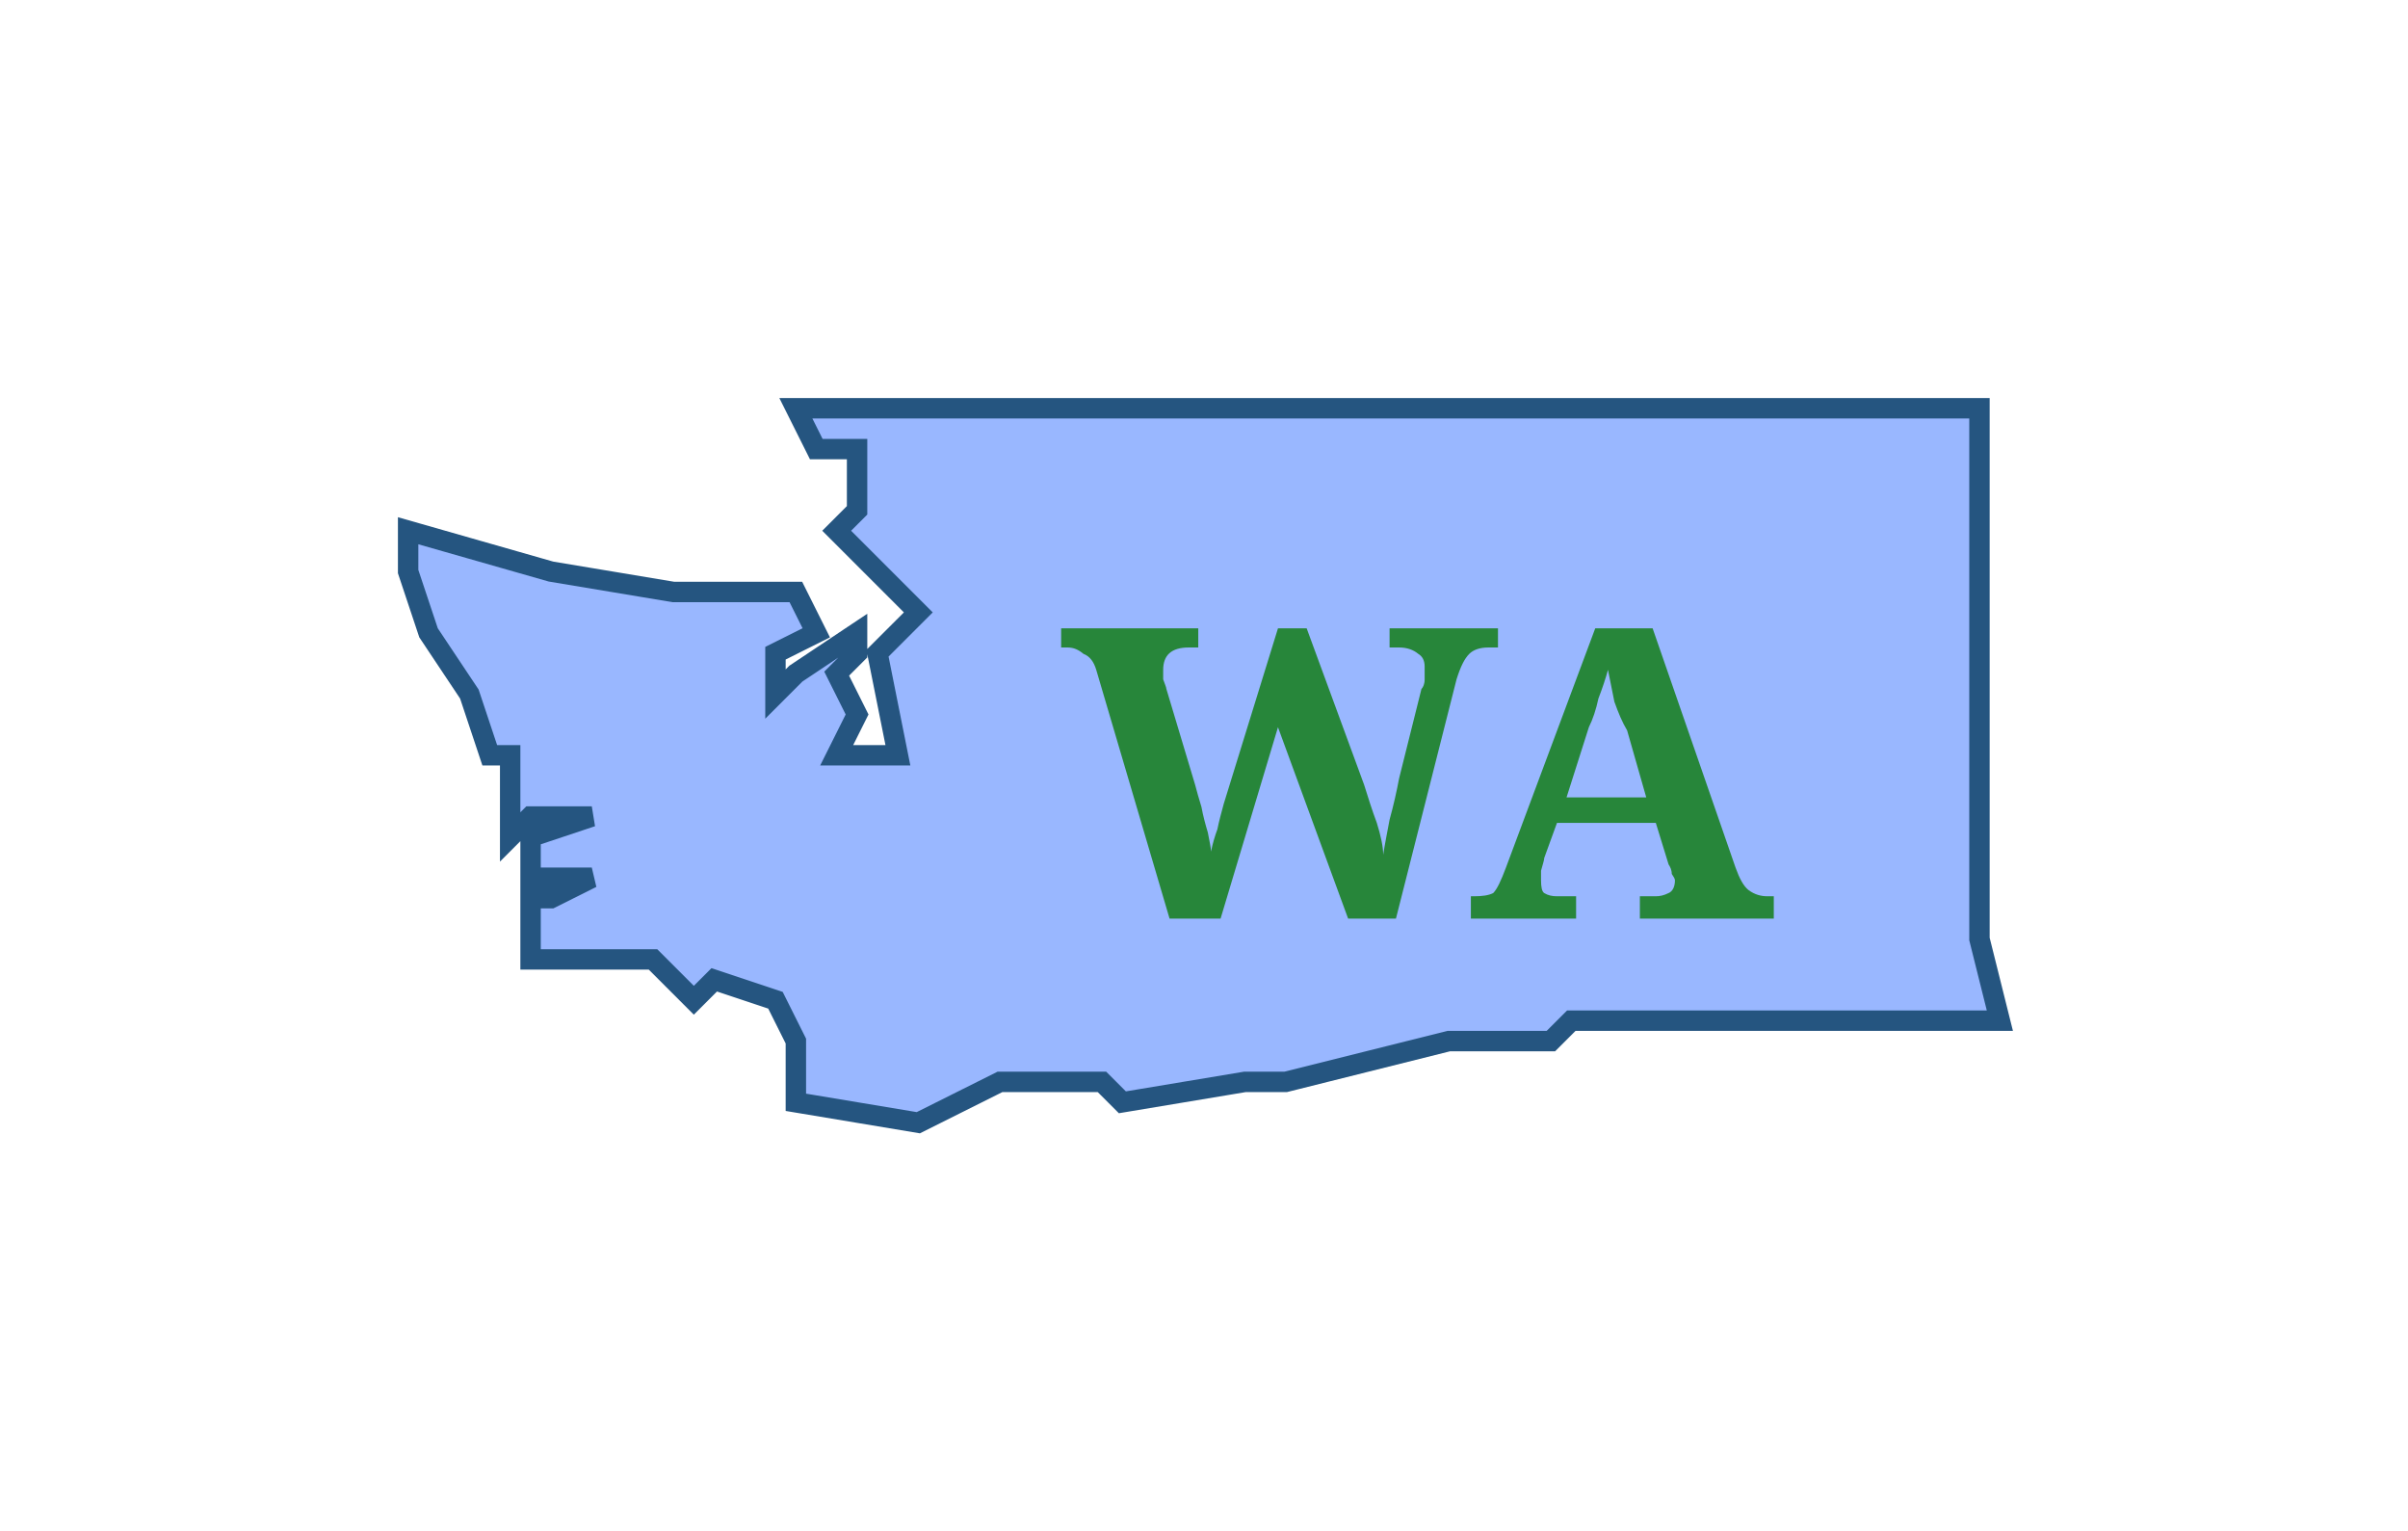
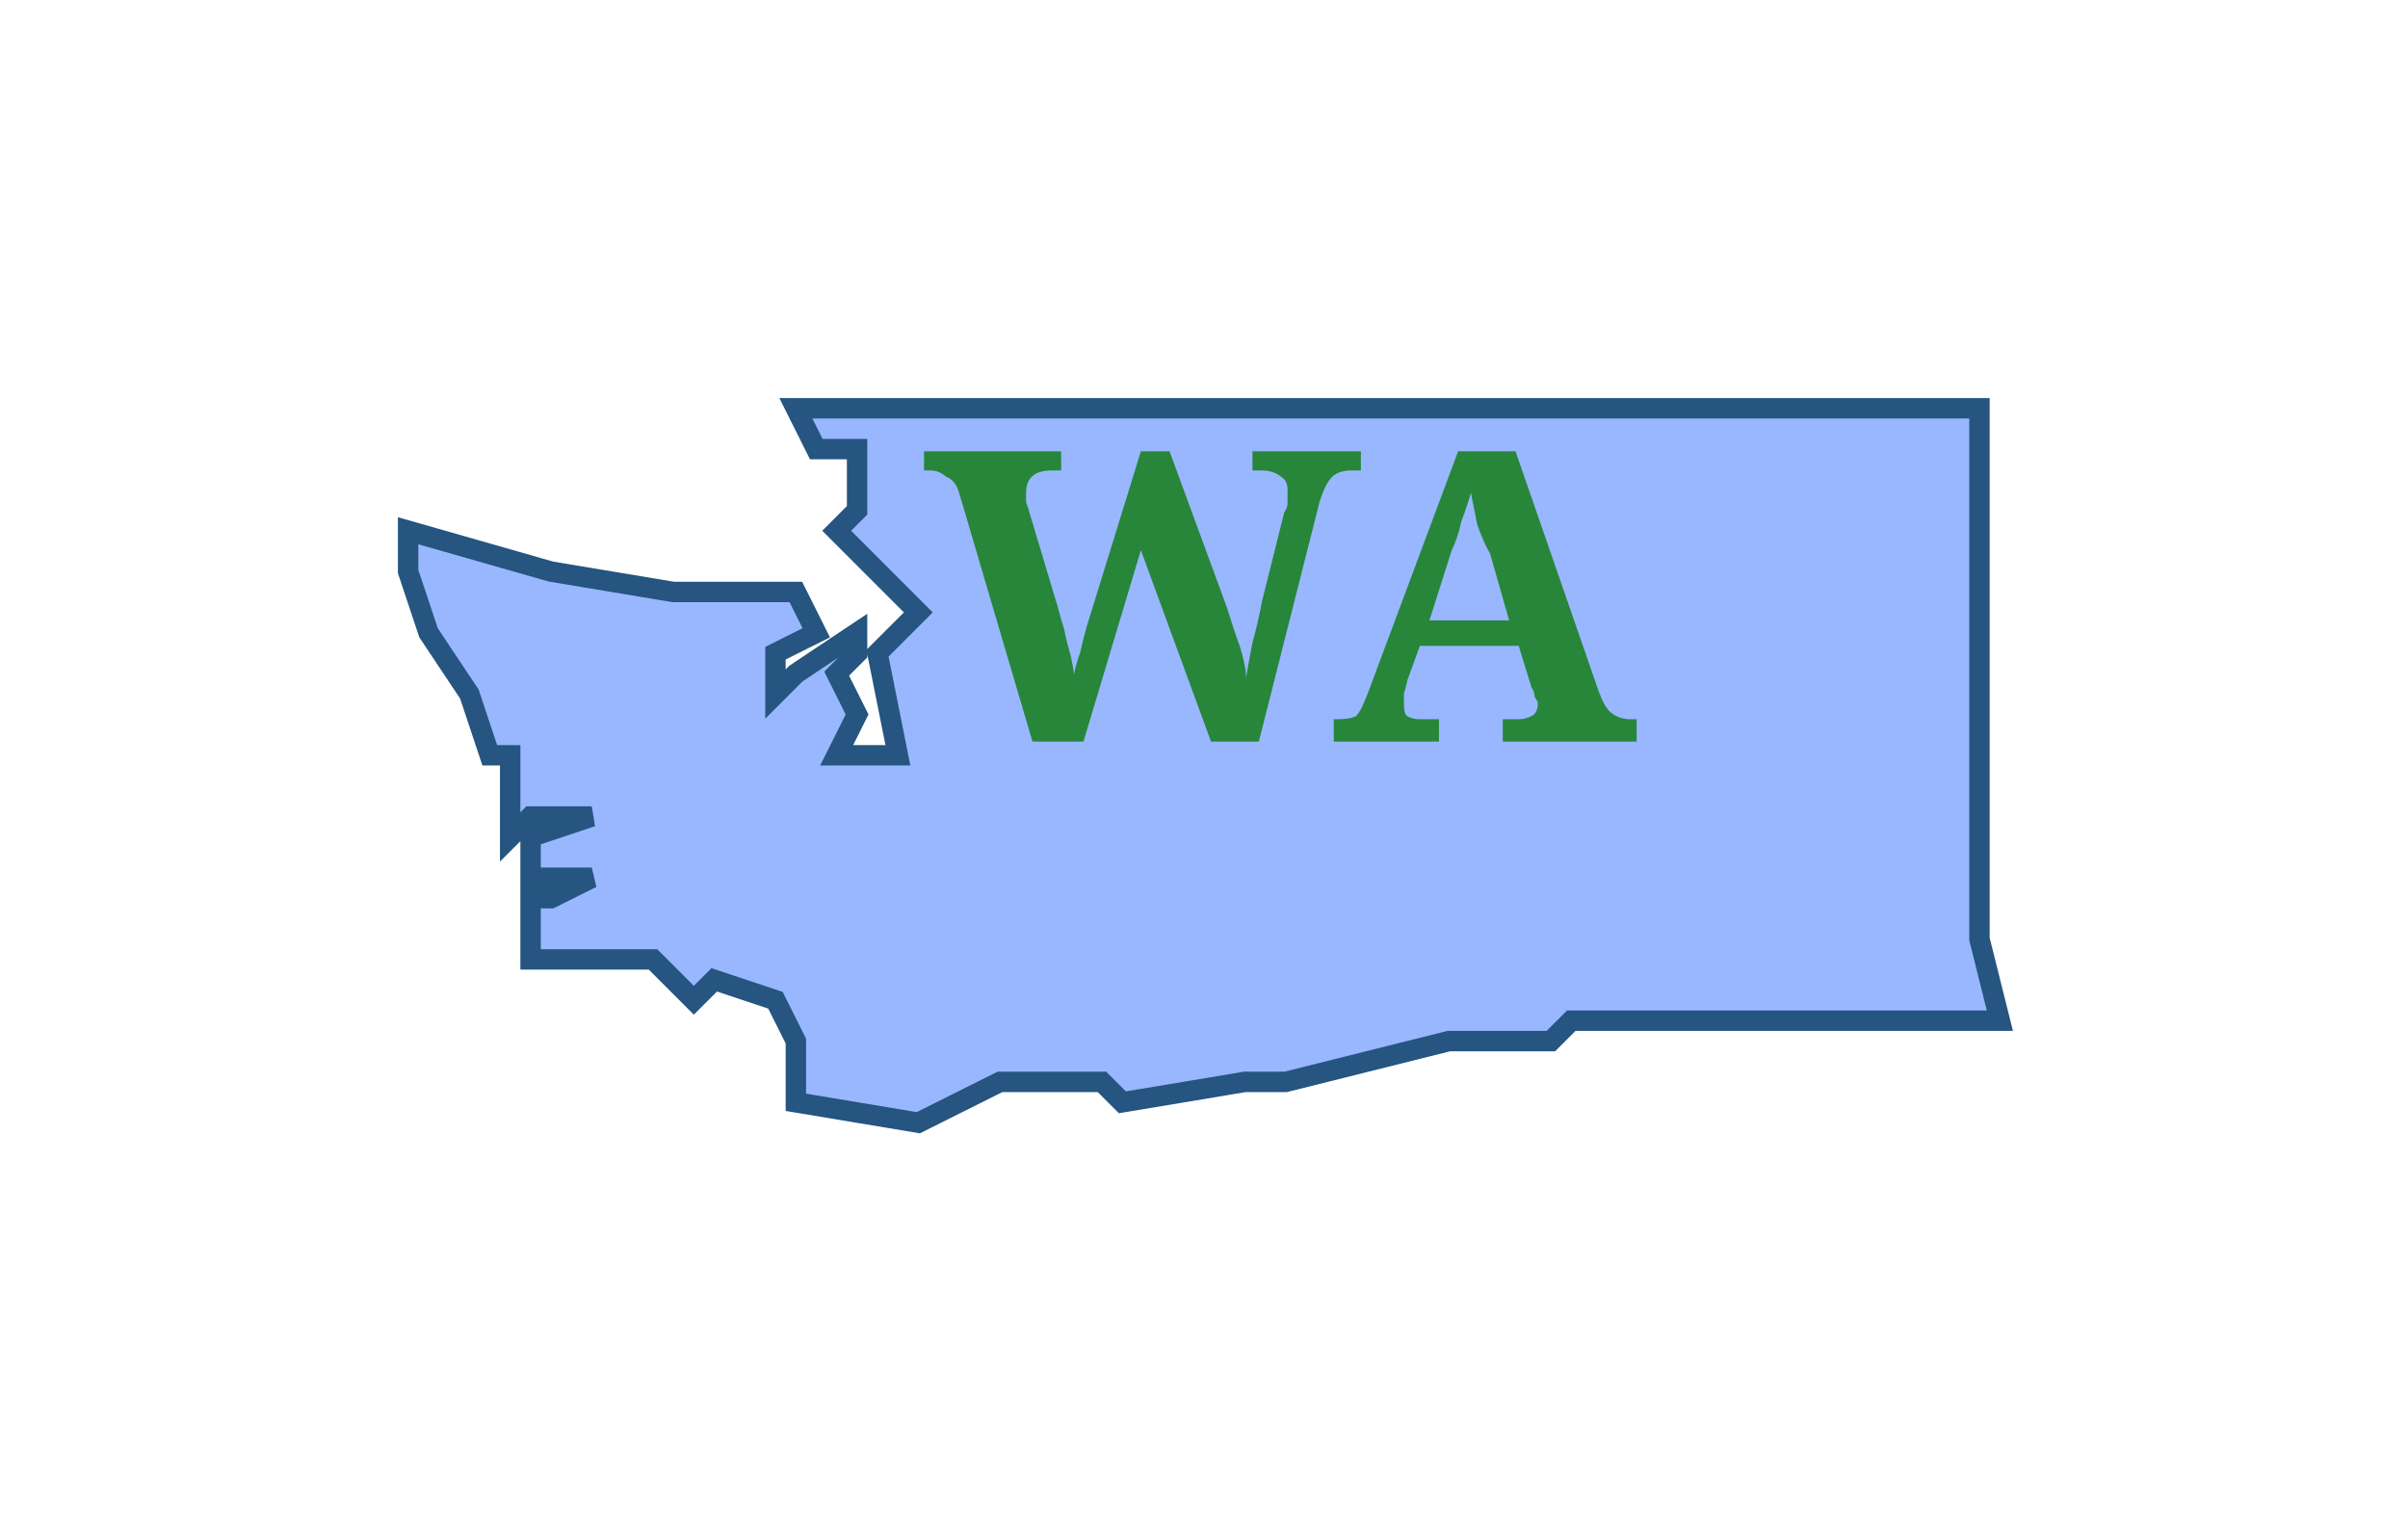
<svg xmlns="http://www.w3.org/2000/svg" viewBox="-126.7 -51 11.8 7.5">
  <path style=" stroke:#255580; stroke-width:.1; fill:#99b7ff;" fill-rule="evenodd" d="M -122.6 -48.4 L -122.5 -48.5 -122.5 -48.8 -122.7 -48.8 -122.8 -49 -117 -49 -117 -46.4 -116.9 -46 -119 -46 -119.1 -45.9 -119.6 -45.9 -120.4 -45.7 -120.6 -45.7 -121.2 -45.6 -121.3 -45.7 -121.8 -45.7 -122.2 -45.5 -122.8 -45.6 -122.8 -45.9 -122.9 -46.1 -123.2 -46.2 -123.3 -46.1 -123.5 -46.3 -124.1 -46.3 -124.1 -46.6 -124 -46.6 -123.8 -46.7 -124.1 -46.7 -124.1 -46.9 -123.8 -47 -124.1 -47 -124.2 -46.9 -124.2 -47.3 -124.3 -47.3 -124.4 -47.6 -124.6 -47.9 -124.7 -48.2 -124.7 -48.4 -124 -48.2 -123.4 -48.1 -123.1 -48.1 -122.8 -48.1 -122.7 -47.9 -122.9 -47.8 -122.9 -47.6 -122.8 -47.7 -122.5 -47.9 -122.5 -47.8 -122.6 -47.7 -122.5 -47.5 -122.6 -47.3 -122.5 -47.3 -122.3 -47.3 -122.4 -47.8 -122.2 -48 -122.5 -48.3 Z" />
-   <text x="-121.5" y="-46.5" style=" fill:#27863a; font:bold 2px serif;">WA</text>
+   <text x="-120.422" y="-47.367" style=" fill:#27863a; font:bold 2px serif; text-anchor:middle;">WA</text>
</svg>
